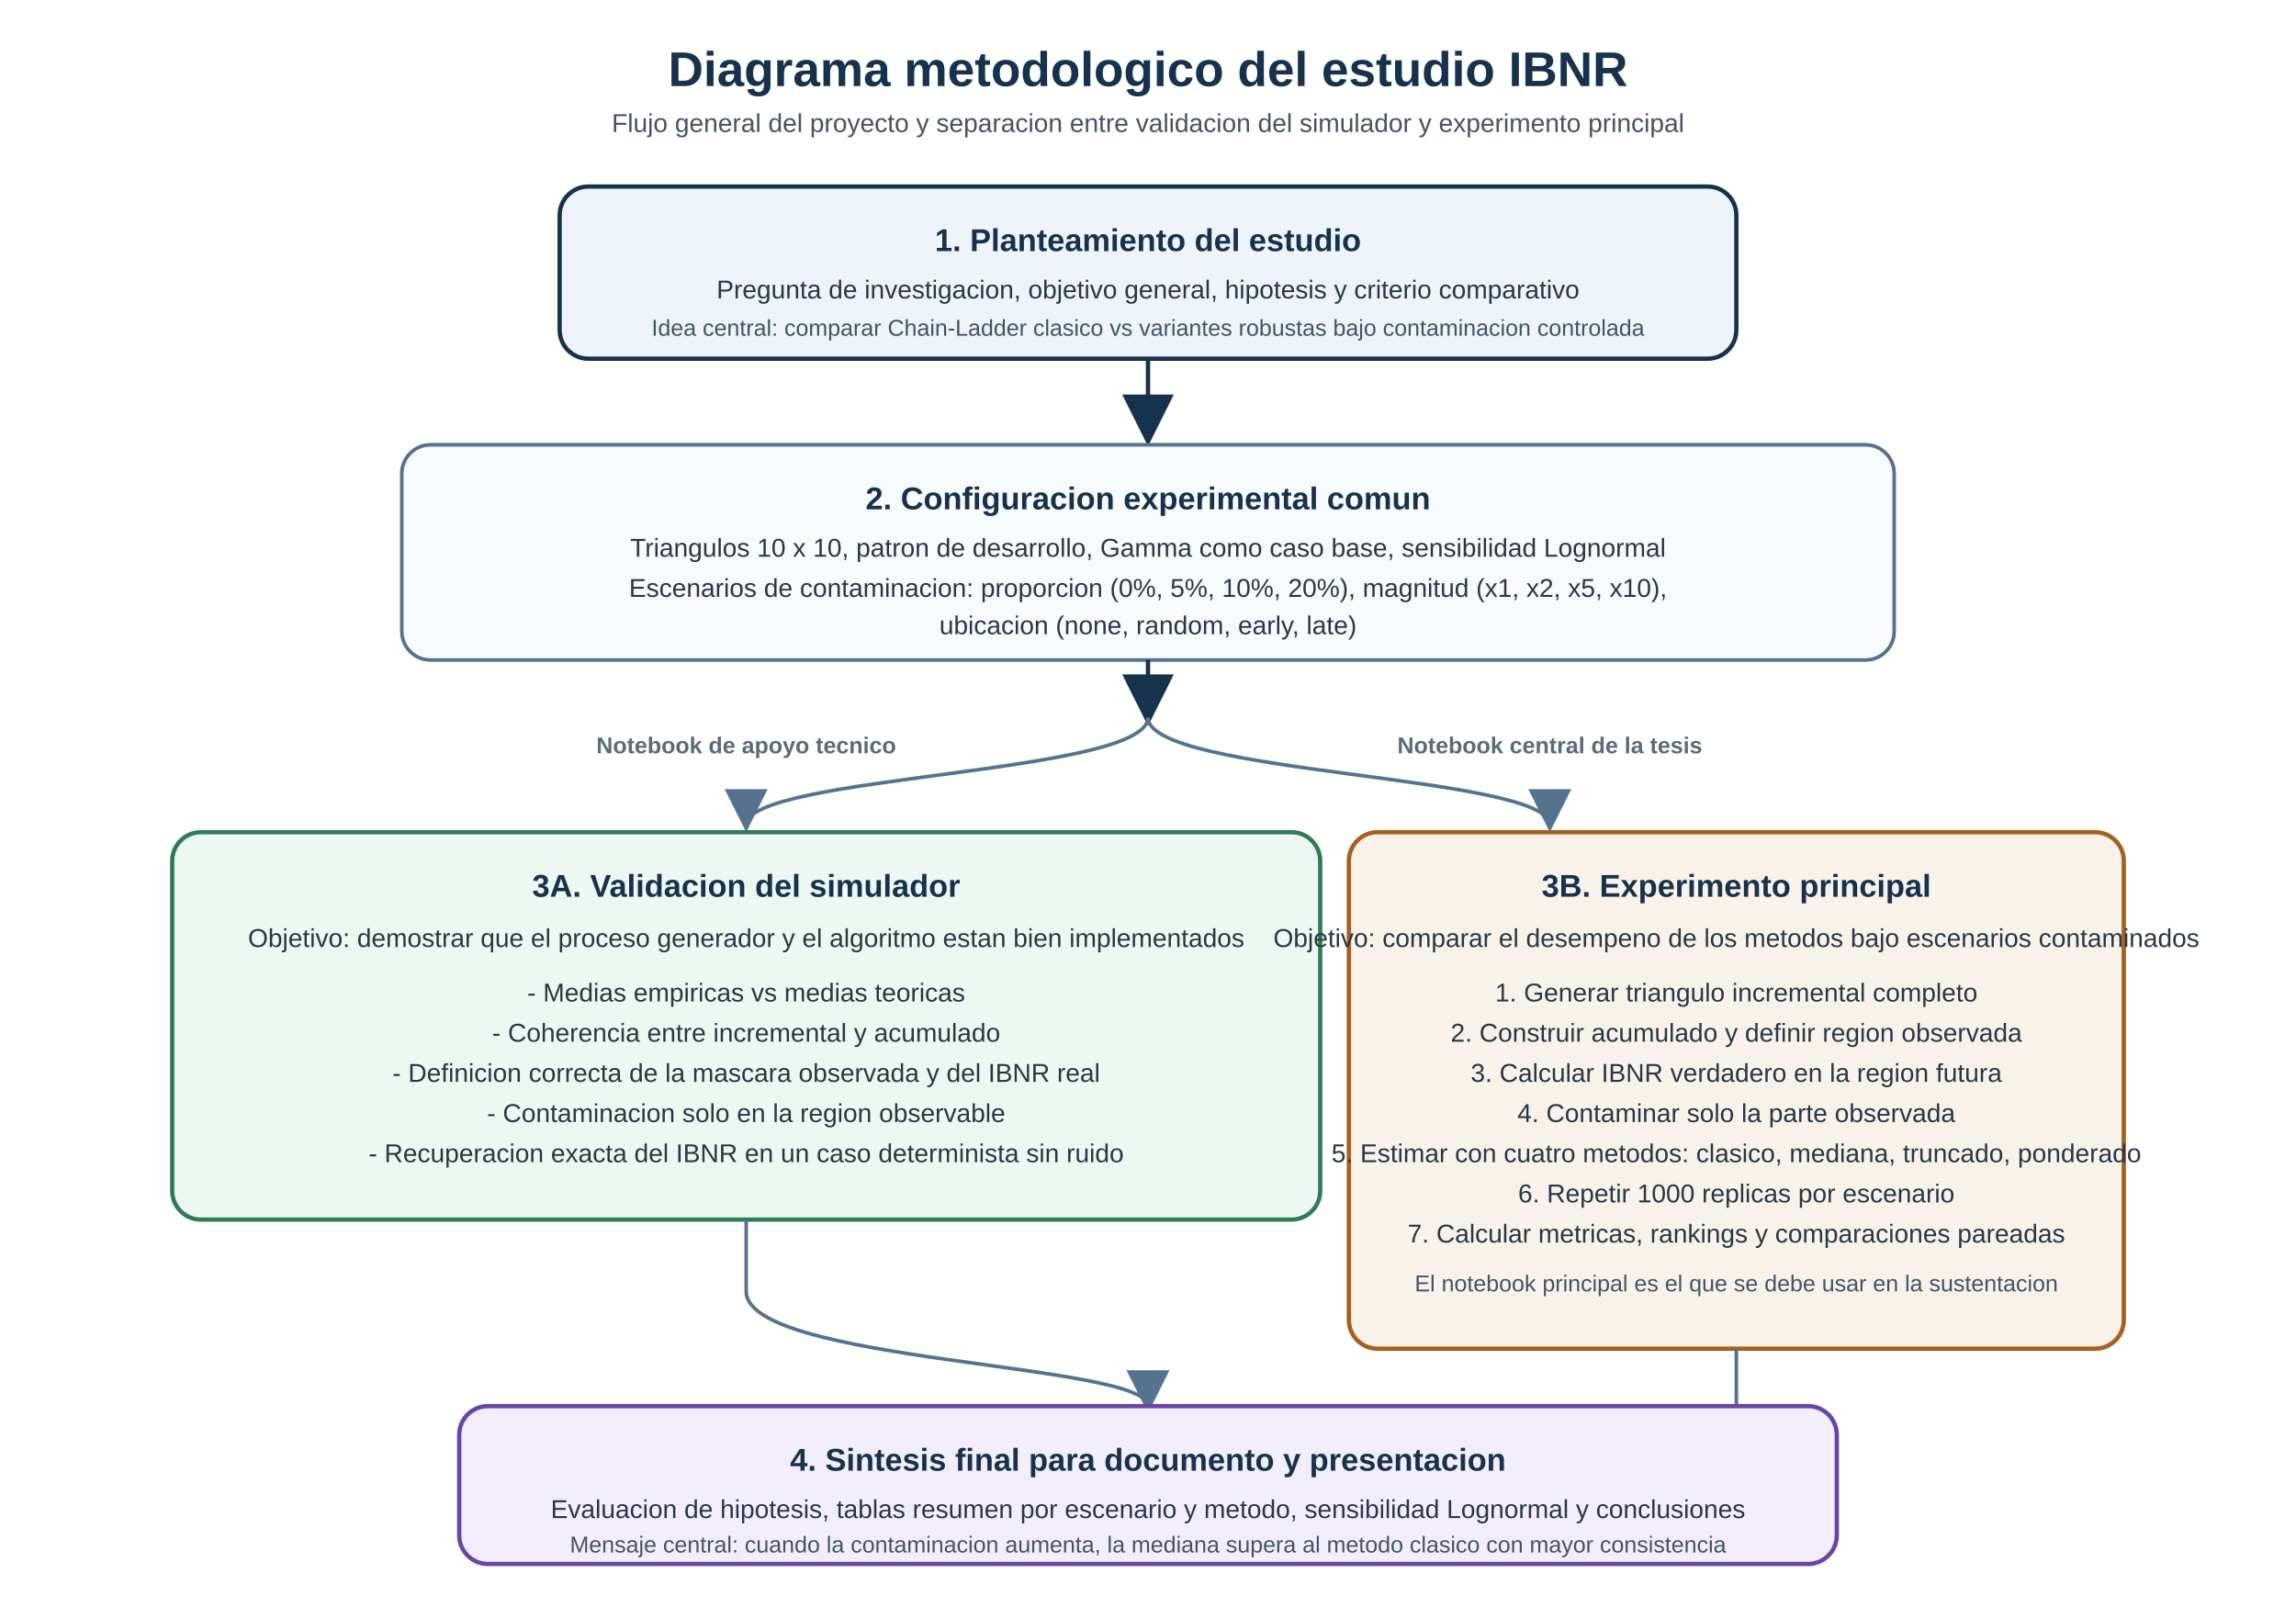
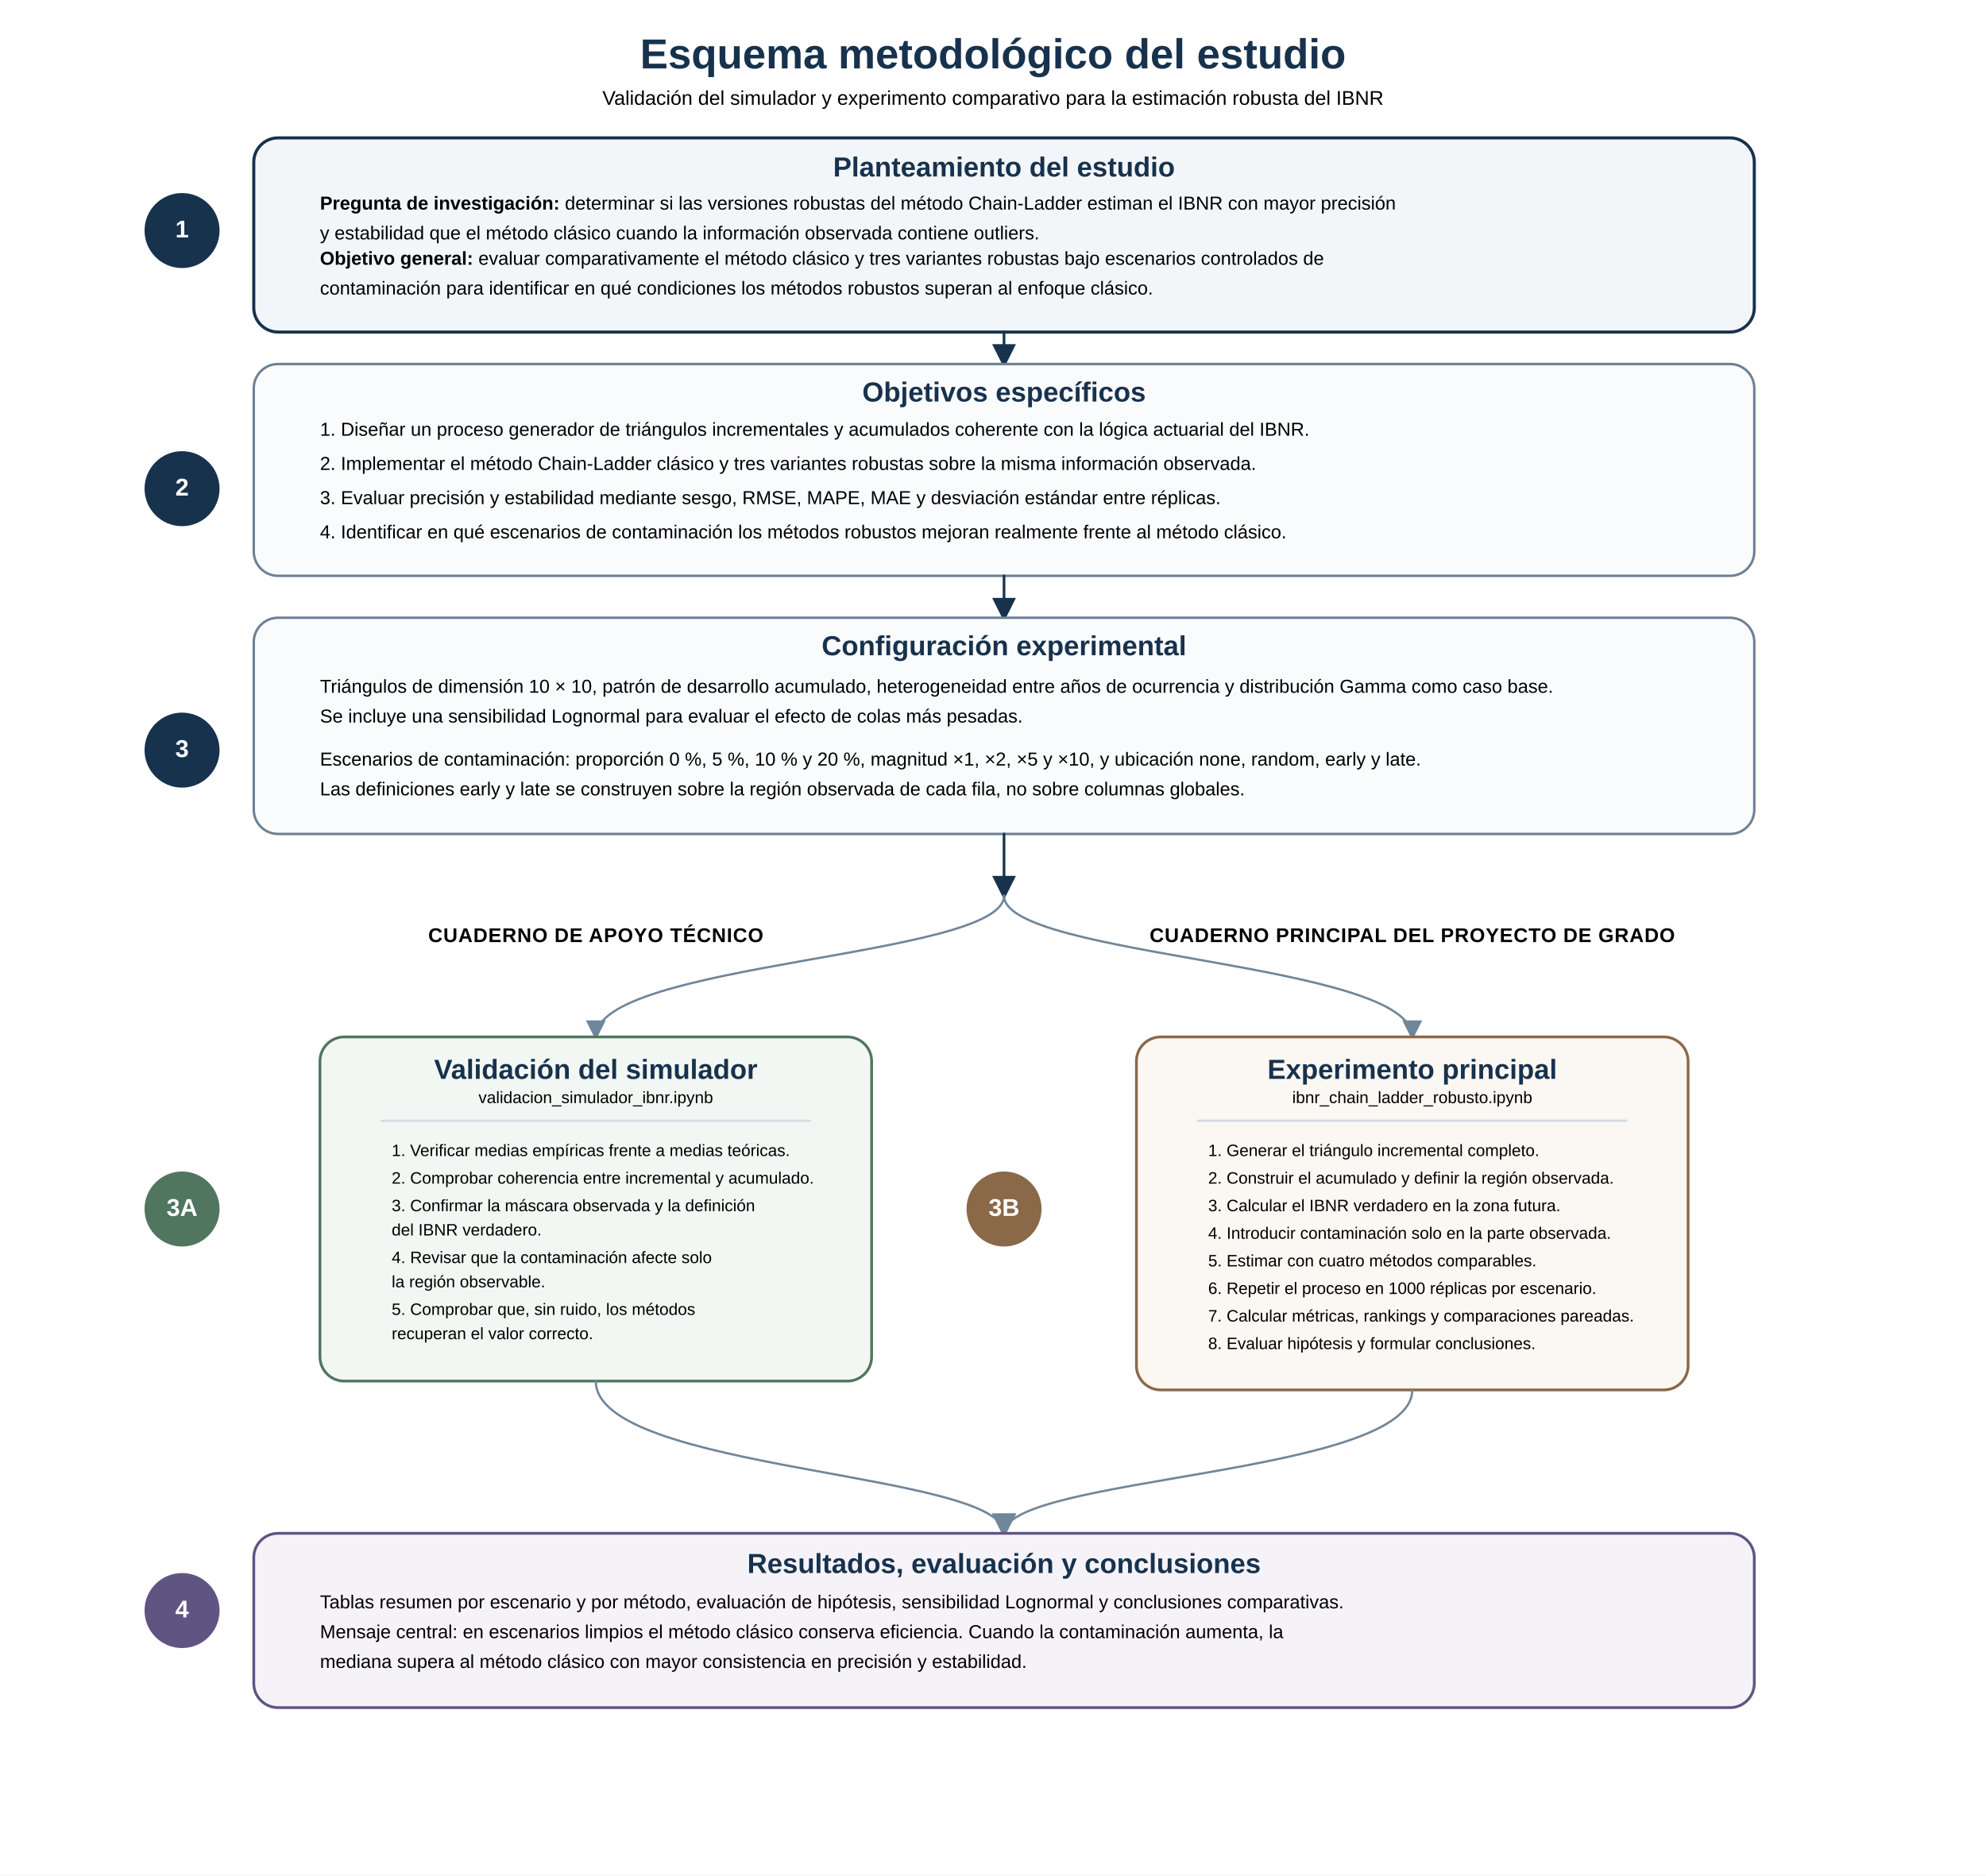
- <svg xmlns="http://www.w3.org/2000/svg" width="1600" height="1120" viewBox="0 0 1600 1120">
+ <svg xmlns="http://www.w3.org/2000/svg" width="1800" height="1700" viewBox="0 0 1800 1700">
  <defs>
    <style>
-       .title { font: 700 34px 'Segoe UI', Arial, sans-serif; fill: #17324d; }
-       .subtitle { font: 500 18px 'Segoe UI', Arial, sans-serif; fill: #425466; }
-       .box-title { font: 700 22px 'Segoe UI', Arial, sans-serif; fill: #17324d; }
-       .box-text { font: 400 18px 'Segoe UI', Arial, sans-serif; fill: #283846; }
-       .small-text { font: 400 16px 'Segoe UI', Arial, sans-serif; fill: #425466; }
-       .arrow-label { font: 600 16px 'Segoe UI', Arial, sans-serif; fill: #5b6b79; }
-       .stroke-main { stroke: #17324d; stroke-width: 3; fill: none; }
-       .stroke-soft { stroke: #55738e; stroke-width: 2.5; fill: none; }
-       .box-main { fill: #eef4f9; stroke: #17324d; stroke-width: 3; rx: 20; ry: 20; }
-       .box-accent { fill: #f8fbfd; stroke: #55738e; stroke-width: 2.5; rx: 20; ry: 20; }
-       .box-valid { fill: #eef8f2; stroke: #2f7d55; stroke-width: 3; rx: 20; ry: 20; }
-       .box-study { fill: #f9f2ea; stroke: #a55f20; stroke-width: 3; rx: 20; ry: 20; }
-       .box-final { fill: #f3eefb; stroke: #6746a6; stroke-width: 3; rx: 20; ry: 20; }
+       .title { font: 700 38px 'Segoe UI', Arial, sans-serif; fill: #17324d; }
+       .subtitle { font: 500 18px 'Segoe UI', Arial, sans-serif; fill: #000000; }
+       .section-title { font: 700 25px 'Segoe UI', Arial, sans-serif; fill: #17324d; }
+       .body { font: 400 17px 'Segoe UI', Arial, sans-serif; fill: #000000; }
+       .body-bold { font: 700 17px 'Segoe UI', Arial, sans-serif; fill: #000000; }
+       .small { font: 400 15px 'Segoe UI', Arial, sans-serif; fill: #000000; }
+       .lane { font: 700 18px 'Segoe UI', Arial, sans-serif; fill: #000000; letter-spacing: 0.6px; }
+       .badge { font: 700 22px 'Segoe UI', Arial, sans-serif; fill: #ffffff; }
+       .box-main { fill: #f3f6f9; stroke: #17324d; stroke-width: 2.8; rx: 22; ry: 22; }
+       .box-accent { fill: #fafbfd; stroke: #6c8093; stroke-width: 2.2; rx: 22; ry: 22; }
+       .box-valid { fill: #f2f7f4; stroke: #50765f; stroke-width: 2.5; rx: 22; ry: 22; }
+       .box-study { fill: #fbf7f2; stroke: #8a6848; stroke-width: 2.5; rx: 22; ry: 22; }
+       .box-final { fill: #f5f3f8; stroke: #5f5482; stroke-width: 2.5; rx: 22; ry: 22; }
+       .num-main { fill: #17324d; }
+       .num-valid { fill: #50765f; }
+       .num-study { fill: #8a6848; }
+       .num-final { fill: #5f5482; }
+       .line-main { stroke: #17324d; stroke-width: 2.4; fill: none; stroke-linecap: round; stroke-linejoin: round; }
+       .line-soft { stroke: #70869a; stroke-width: 2; fill: none; stroke-linecap: round; stroke-linejoin: round; }
+       .divider { stroke: #d3dbe3; stroke-width: 2; fill: none; }
    </style>
-     <marker id="arrow" markerWidth="12" markerHeight="12" refX="10" refY="6" orient="auto">
-       <path d="M 0 0 L 12 6 L 0 12 z" fill="#17324d" />
+     <marker id="arrow-main" markerWidth="9" markerHeight="9" refX="7.5" refY="4.5" orient="auto">
+       <path d="M 0 0 L 9 4.5 L 0 9 z" fill="#17324d" />
    </marker>
-     <marker id="arrow-soft" markerWidth="12" markerHeight="12" refX="10" refY="6" orient="auto">
-       <path d="M 0 0 L 12 6 L 0 12 z" fill="#55738e" />
+     <marker id="arrow-soft" markerWidth="9" markerHeight="9" refX="7.5" refY="4.5" orient="auto">
+       <path d="M 0 0 L 9 4.5 L 0 9 z" fill="#70869a" />
+     </marker>
+     <marker id="arrow-soft-large" markerWidth="11" markerHeight="11" refX="9" refY="5.5" orient="auto">
+       <path d="M 0 0 L 11 5.5 L 0 11 z" fill="#70869a" />
    </marker>
  </defs>
-   <rect x="0" y="0" width="1600" height="1120" fill="#ffffff" />
-   <text x="800" y="60" text-anchor="middle" class="title">Diagrama metodologico del estudio IBNR</text>
-   <text x="800" y="92" text-anchor="middle" class="subtitle">
-     Flujo general del proyecto y separacion entre validacion del simulador y experimento principal
+   <rect x="0" y="0" width="1800" height="1700" fill="#ffffff" />
+   <text x="900" y="62" text-anchor="middle" class="title">Esquema metodológico del estudio</text>
+   <text x="900" y="95" text-anchor="middle" class="subtitle">
+     Validación del simulador y experimento comparativo para la estimación robusta del IBNR
  </text>
-   <rect x="390" y="130" width="820" height="120" class="box-main" />
-   <text x="800" y="175" text-anchor="middle" class="box-title">1. Planteamiento del estudio</text>
-   <text x="800" y="208" text-anchor="middle" class="box-text">
-     Pregunta de investigacion, objetivo general, hipotesis y criterio comparativo
+   <circle cx="165" cy="209" r="34" class="num-main" />
+   <text x="165" y="209" text-anchor="middle" dominant-baseline="middle" class="badge">1</text>
+   <rect x="230" y="125" width="1360" height="176" class="box-main" />
+   <text x="910" y="160" text-anchor="middle" class="section-title">Planteamiento del estudio</text>
+   <text x="290" y="190" class="body">
+     <tspan x="290" dy="0" class="body-bold">Pregunta de investigación:</tspan>
+     <tspan dy="0"> determinar si las versiones robustas del método Chain-Ladder estiman el IBNR con mayor precisión</tspan>
+     <tspan x="290" dy="27">y estabilidad que el método clásico cuando la información observada contiene outliers.</tspan>
  </text>
-   <text x="800" y="234" text-anchor="middle" class="small-text">
-     Idea central: comparar Chain-Ladder clasico vs variantes robustas bajo contaminacion controlada
+   <text x="290" y="240" class="body">
+     <tspan x="290" dy="0" class="body-bold">Objetivo general:</tspan>
+     <tspan dy="0"> evaluar comparativamente el método clásico y tres variantes robustas bajo escenarios controlados de</tspan>
+     <tspan x="290" dy="27">contaminación para identificar en qué condiciones los métodos robustos superan al enfoque clásico.</tspan>
  </text>
-   <path d="M 800 250 L 800 305" class="stroke-main" marker-end="url(#arrow)" />
-   <rect x="280" y="310" width="1040" height="150" class="box-accent" />
-   <text x="800" y="355" text-anchor="middle" class="box-title">2. Configuracion experimental comun</text>
-   <text x="800" y="388" text-anchor="middle" class="box-text">
-     Triangulos 10 x 10, patron de desarrollo, Gamma como caso base, sensibilidad Lognormal
+   <path d="M 910 301 L 910 330" class="line-main" marker-end="url(#arrow-main)" />
+   <circle cx="165" cy="443" r="34" class="num-main" />
+   <text x="165" y="443" text-anchor="middle" dominant-baseline="middle" class="badge">2</text>
+   <rect x="230" y="330" width="1360" height="192" class="box-accent" />
+   <text x="910" y="364" text-anchor="middle" class="section-title">Objetivos específicos</text>
+   <text x="290" y="395" class="body">
+     <tspan x="290" dy="0">1. Diseñar un proceso generador de triángulos incrementales y acumulados coherente con la lógica actuarial del IBNR.</tspan>
+     <tspan x="290" dy="31">2. Implementar el método Chain-Ladder clásico y tres variantes robustas sobre la misma información observada.</tspan>
+     <tspan x="290" dy="31">3. Evaluar precisión y estabilidad mediante sesgo, RMSE, MAPE, MAE y desviación estándar entre réplicas.</tspan>
+     <tspan x="290" dy="31">4. Identificar en qué escenarios de contaminación los métodos robustos mejoran realmente frente al método clásico.</tspan>
  </text>
-   <text x="800" y="416" text-anchor="middle" class="box-text">
-     Escenarios de contaminacion: proporcion (0%, 5%, 10%, 20%), magnitud (x1, x2, x5, x10),
+   <path d="M 910 522 L 910 560" class="line-main" marker-end="url(#arrow-main)" />
+   <circle cx="165" cy="680" r="34" class="num-main" />
+   <text x="165" y="680" text-anchor="middle" dominant-baseline="middle" class="badge">3</text>
+   <rect x="230" y="560" width="1360" height="196" class="box-accent" />
+   <text x="910" y="594" text-anchor="middle" class="section-title">Configuración experimental</text>
+   <text x="290" y="628" class="body">
+     <tspan x="290" dy="0">Triángulos de dimensión 10 × 10, patrón de desarrollo acumulado, heterogeneidad entre años de ocurrencia y distribución Gamma como caso base.</tspan>
+     <tspan x="290" dy="27">Se incluye una sensibilidad Lognormal para evaluar el efecto de colas más pesadas.</tspan>
  </text>
-   <text x="800" y="442" text-anchor="middle" class="box-text">
-     ubicacion (none, random, early, late)
+   <text x="290" y="694" class="body">
+     <tspan x="290" dy="0">Escenarios de contaminación: proporción 0 %, 5 %, 10 % y 20 %, magnitud ×1, ×2, ×5 y ×10, y ubicación none, random, early y late.</tspan>
+     <tspan x="290" dy="27">Las definiciones early y late se construyen sobre la región observada de cada fila, no sobre columnas globales.</tspan>
  </text>
-   <path d="M 800 460 L 800 500" class="stroke-main" marker-end="url(#arrow)" />
-   <text x="520" y="525" text-anchor="middle" class="arrow-label">Notebook de apoyo tecnico</text>
-   <text x="1080" y="525" text-anchor="middle" class="arrow-label">Notebook central de la tesis</text>
-   <path d="M 800 500 C 800 540, 520 540, 520 575" class="stroke-soft" marker-end="url(#arrow-soft)" />
-   <path d="M 800 500 C 800 540, 1080 540, 1080 575" class="stroke-soft" marker-end="url(#arrow-soft)" />
-   <rect x="120" y="580" width="800" height="270" class="box-valid" />
-   <text x="520" y="625" text-anchor="middle" class="box-title">3A. Validacion del simulador</text>
-   <text x="520" y="660" text-anchor="middle" class="box-text">
-     Objetivo: demostrar que el proceso generador y el algoritmo estan bien implementados
+   <path d="M 910 756 L 910 812" class="line-main" marker-end="url(#arrow-main)" />
+   <text x="540" y="854" text-anchor="middle" class="lane">CUADERNO DE APOYO TÉCNICO</text>
+   <text x="1280" y="854" text-anchor="middle" class="lane">CUADERNO PRINCIPAL DEL PROYECTO DE GRADO</text>
+   <path d="M 910 812 C 910 868, 540 872, 540 940" class="line-soft" marker-end="url(#arrow-soft)" />
+   <path d="M 910 812 C 910 868, 1280 872, 1280 940" class="line-soft" marker-end="url(#arrow-soft)" />
+   <circle cx="165" cy="1096" r="34" class="num-valid" />
+   <text x="165" y="1096" text-anchor="middle" dominant-baseline="middle" class="badge">3A</text>
+   <rect x="290" y="940" width="500" height="312" class="box-valid" />
+   <text x="540" y="978" text-anchor="middle" class="section-title">Validación del simulador</text>
+   <text x="540" y="1000" text-anchor="middle" class="small">validacion_simulador_ibnr.ipynb</text>
+   <line x1="345" y1="1016" x2="735" y2="1016" class="divider" />
+   <text x="355" y="1048" class="small">
+     <tspan x="355" dy="0">1. Verificar medias empíricas frente a medias teóricas.</tspan>
+     <tspan x="355" dy="25">2. Comprobar coherencia entre incremental y acumulado.</tspan>
+     <tspan x="355" dy="25">3. Confirmar la máscara observada y la definición</tspan>
+     <tspan x="355" dy="22">   del IBNR verdadero.</tspan>
+     <tspan x="355" dy="25">4. Revisar que la contaminación afecte solo</tspan>
+     <tspan x="355" dy="22">   la región observable.</tspan>
+     <tspan x="355" dy="25">5. Comprobar que, sin ruido, los métodos</tspan>
+     <tspan x="355" dy="22">   recuperan el valor correcto.</tspan>
  </text>
-   <text x="520" y="698" text-anchor="middle" class="box-text">
-     - Medias empiricas vs medias teoricas
+   <circle cx="910" cy="1096" r="34" class="num-study" />
+   <text x="910" y="1096" text-anchor="middle" dominant-baseline="middle" class="badge">3B</text>
+   <rect x="1030" y="940" width="500" height="320" class="box-study" />
+   <text x="1280" y="978" text-anchor="middle" class="section-title">Experimento principal</text>
+   <text x="1280" y="1000" text-anchor="middle" class="small">ibnr_chain_ladder_robusto.ipynb</text>
+   <line x1="1085" y1="1016" x2="1475" y2="1016" class="divider" />
+   <text x="1095" y="1048" class="small">
+     <tspan x="1095" dy="0">1. Generar el triángulo incremental completo.</tspan>
+     <tspan x="1095" dy="25">2. Construir el acumulado y definir la región observada.</tspan>
+     <tspan x="1095" dy="25">3. Calcular el IBNR verdadero en la zona futura.</tspan>
+     <tspan x="1095" dy="25">4. Introducir contaminación solo en la parte observada.</tspan>
+     <tspan x="1095" dy="25">5. Estimar con cuatro métodos comparables.</tspan>
+     <tspan x="1095" dy="25">6. Repetir el proceso en 1000 réplicas por escenario.</tspan>
+     <tspan x="1095" dy="25">7. Calcular métricas, rankings y comparaciones pareadas.</tspan>
+     <tspan x="1095" dy="25">8. Evaluar hipótesis y formular conclusiones.</tspan>
  </text>
-   <text x="520" y="726" text-anchor="middle" class="box-text">
-     - Coherencia entre incremental y acumulado
-   </text>
-   <text x="520" y="754" text-anchor="middle" class="box-text">
-     - Definicion correcta de la mascara observada y del IBNR real
-   </text>
-   <text x="520" y="782" text-anchor="middle" class="box-text">
-     - Contaminacion solo en la region observable
-   </text>
-   <text x="520" y="810" text-anchor="middle" class="box-text">
-     - Recuperacion exacta del IBNR en un caso determinista sin ruido
-   </text>
-   <rect x="940" y="580" width="540" height="360" class="box-study" />
-   <text x="1210" y="625" text-anchor="middle" class="box-title">3B. Experimento principal</text>
-   <text x="1210" y="660" text-anchor="middle" class="box-text">
-     Objetivo: comparar el desempeno de los metodos bajo escenarios contaminados
-   </text>
-   <text x="1210" y="698" text-anchor="middle" class="box-text">
-     1. Generar triangulo incremental completo
-   </text>
-   <text x="1210" y="726" text-anchor="middle" class="box-text">
-     2. Construir acumulado y definir region observada
-   </text>
-   <text x="1210" y="754" text-anchor="middle" class="box-text">
-     3. Calcular IBNR verdadero en la region futura
-   </text>
-   <text x="1210" y="782" text-anchor="middle" class="box-text">
-     4. Contaminar solo la parte observada
-   </text>
-   <text x="1210" y="810" text-anchor="middle" class="box-text">
-     5. Estimar con cuatro metodos: clasico, mediana, truncado, ponderado
-   </text>
-   <text x="1210" y="838" text-anchor="middle" class="box-text">
-     6. Repetir 1000 replicas por escenario
-   </text>
-   <text x="1210" y="866" text-anchor="middle" class="box-text">
-     7. Calcular metricas, rankings y comparaciones pareadas
-   </text>
-   <text x="1210" y="900" text-anchor="middle" class="small-text">
-     El notebook principal es el que se debe usar en la sustentacion
-   </text>
-   <path d="M 520 850 L 520 900 C 520 950, 800 950, 800 980" class="stroke-soft" marker-end="url(#arrow-soft)" />
-   <path d="M 1210 940 L 1210 980 C 1210 1010, 800 1010, 800 980" class="stroke-soft" marker-end="url(#arrow-soft)" />
-   <rect x="320" y="980" width="960" height="110" class="box-final" />
-   <text x="800" y="1025" text-anchor="middle" class="box-title">4. Sintesis final para documento y presentacion</text>
-   <text x="800" y="1058" text-anchor="middle" class="box-text">
-     Evaluacion de hipotesis, tablas resumen por escenario y metodo, sensibilidad Lognormal y conclusiones
-   </text>
-   <text x="800" y="1082" text-anchor="middle" class="small-text">
-     Mensaje central: cuando la contaminacion aumenta, la mediana supera al metodo clasico con mayor consistencia
+   <path d="M 540 1252 C 540 1334, 910 1334, 910 1390" class="line-soft" marker-end="url(#arrow-soft-large)" />
+   <path d="M 1280 1260 C 1280 1338, 910 1338, 910 1390" class="line-soft" marker-end="url(#arrow-soft-large)" />
+   <circle cx="165" cy="1460" r="34" class="num-final" />
+   <text x="165" y="1460" text-anchor="middle" dominant-baseline="middle" class="badge">4</text>
+   <rect x="230" y="1390" width="1360" height="158" class="box-final" />
+   <text x="910" y="1426" text-anchor="middle" class="section-title">Resultados, evaluación y conclusiones</text>
+   <text x="290" y="1458" class="body">
+     <tspan x="290" dy="0">Tablas resumen por escenario y por método, evaluación de hipótesis, sensibilidad Lognormal y conclusiones comparativas.</tspan>
+     <tspan x="290" dy="27">Mensaje central: en escenarios limpios el método clásico conserva eficiencia. Cuando la contaminación aumenta, la</tspan>
+     <tspan x="290" dy="27">mediana supera al método clásico con mayor consistencia en precisión y estabilidad.</tspan>
  </text>
</svg>
